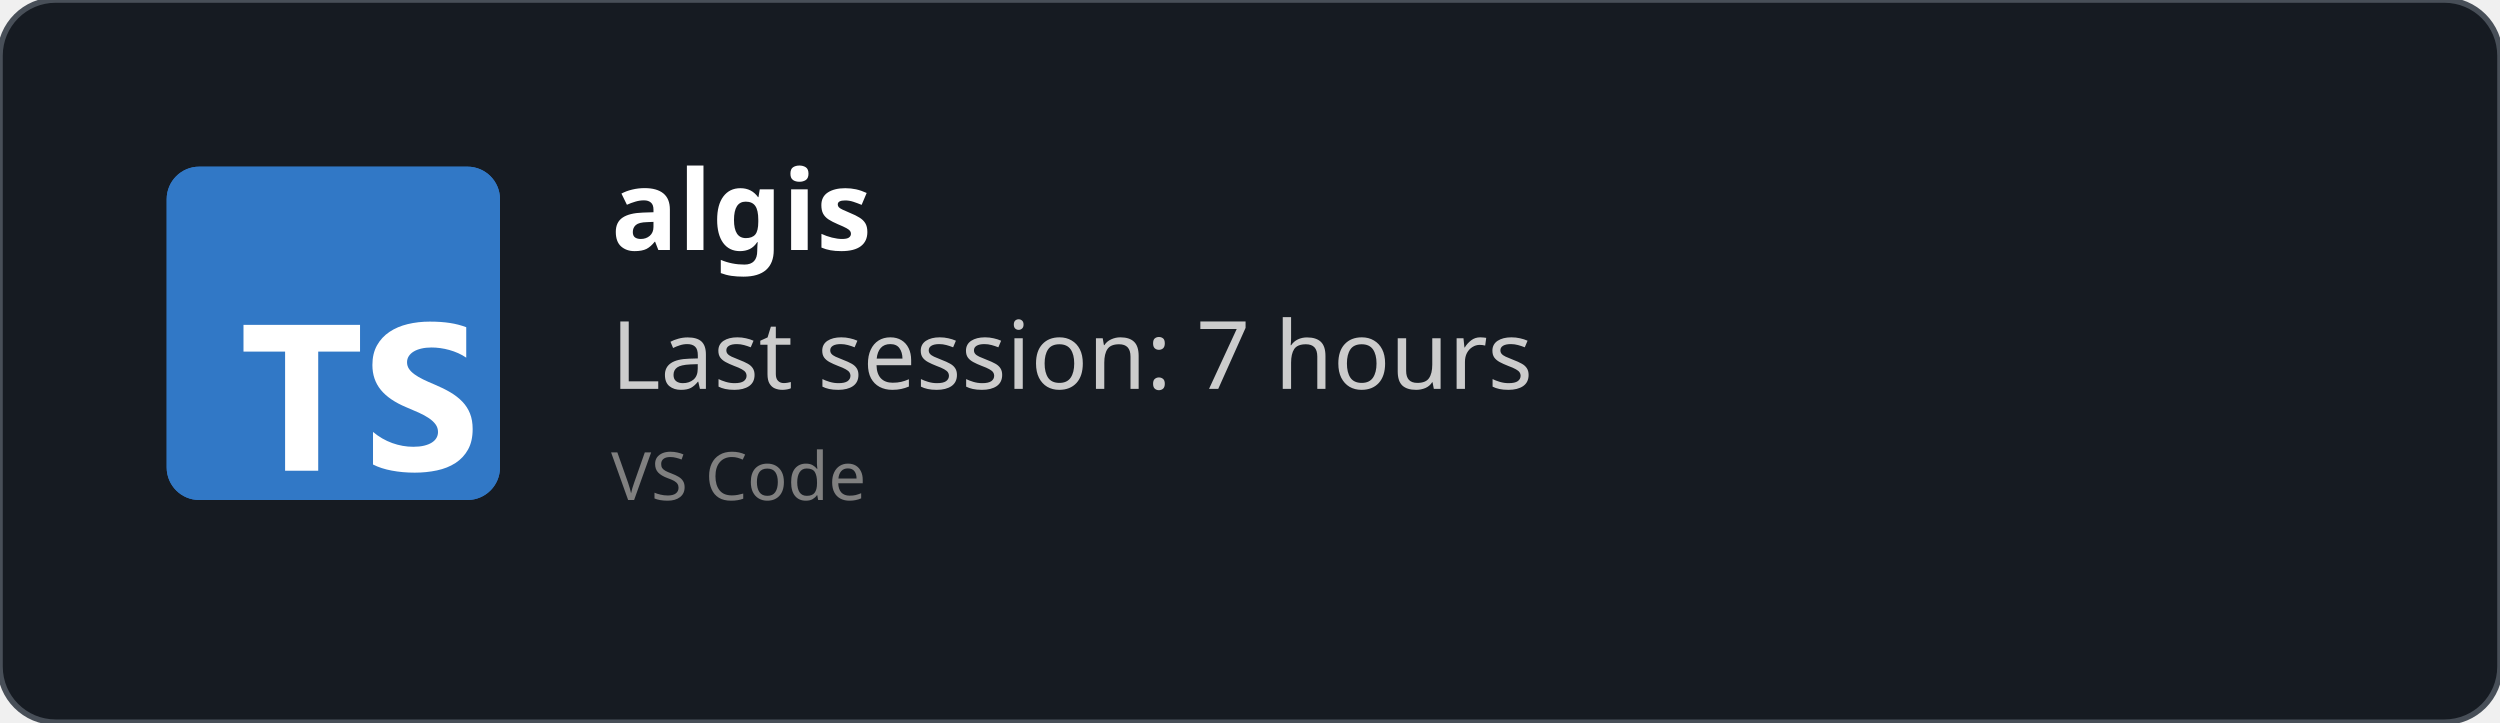
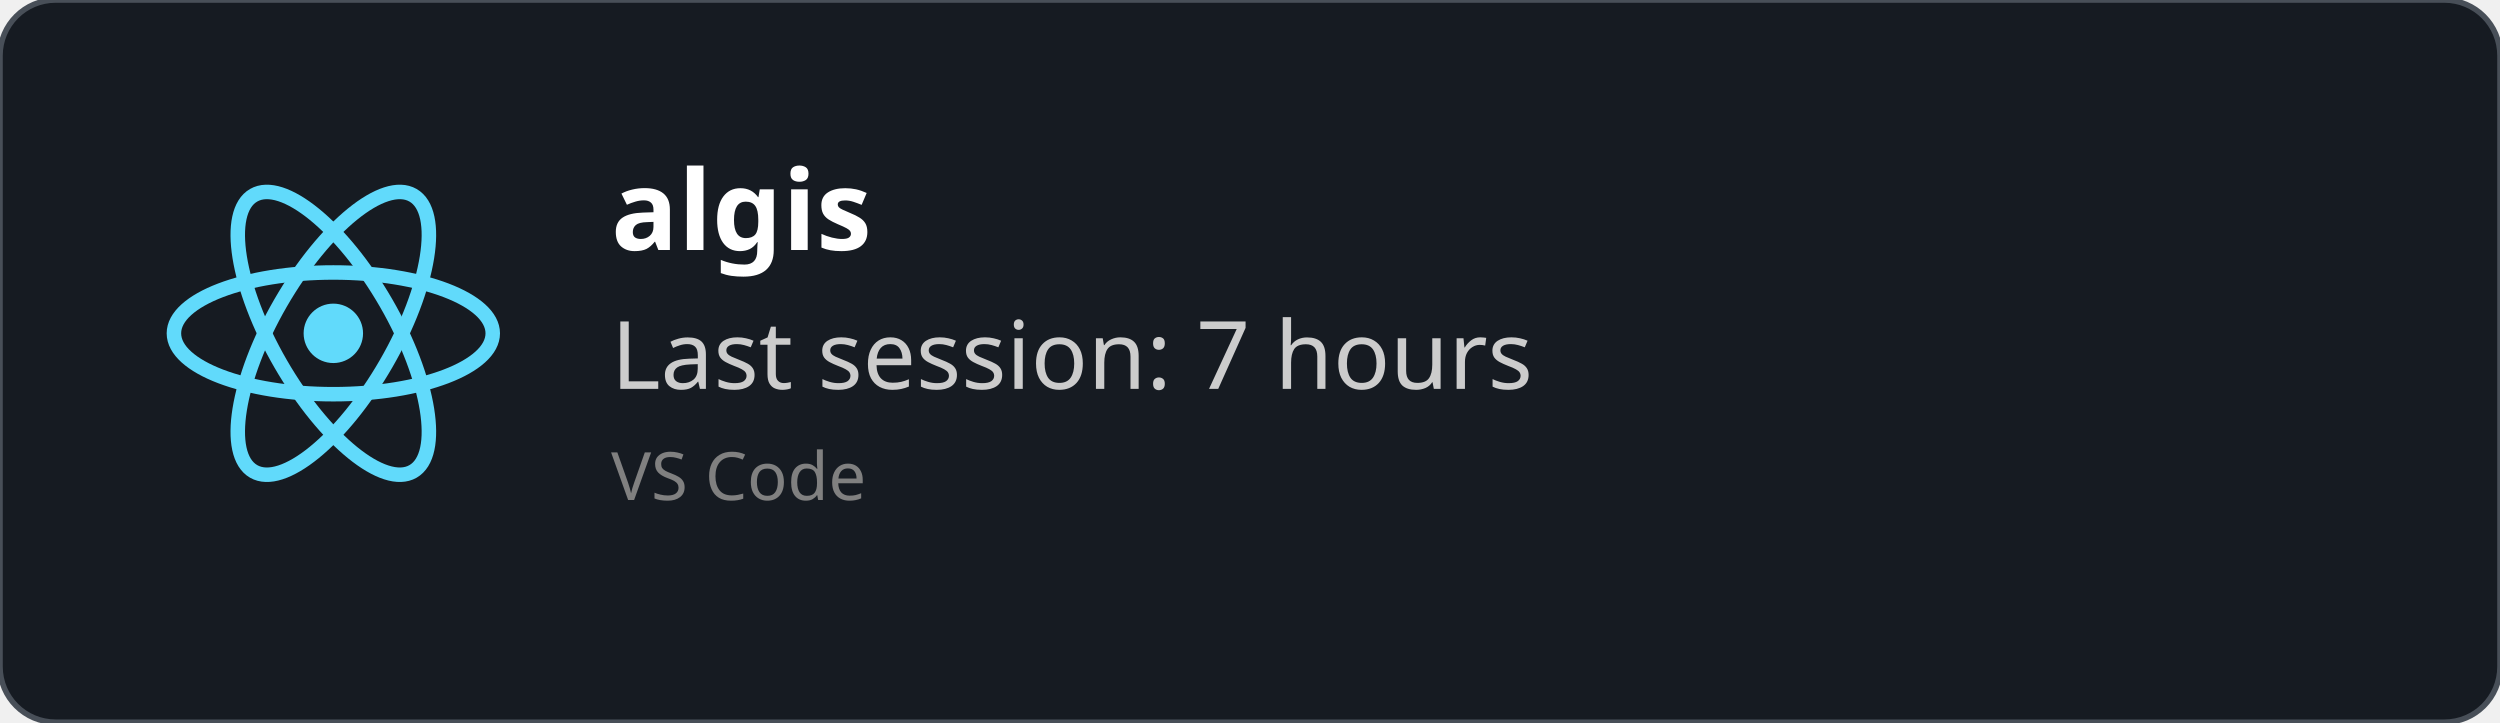
<svg xmlns="http://www.w3.org/2000/svg" width="450" height="130" viewBox="0 0 450 130" fill="none" role="img">
  <style>
    *{
        font-family: 'Segoe UI', Ubuntu, monospace
    }
    </style>
  <defs>
    <clipPath id="horizontalClip" x="20" y="20" width="500" height="200">
      <rect x="90" y="20" width="300" height="50" />
    </clipPath>
  </defs>
  <rect width="450" height="130" fill="rgba(22,27,34)" stroke="#484f58" stroke-width="1" fill-opacity="1" stroke-opacity="1" x="0" y="0" rx="10px" ry="10px">
    </rect>
-   <svg fill="none" height="60" viewBox="0 0 512 512" width="60" x="30" y="30">
-     <rect fill="#3178c6" height="512" rx="50" width="512" />
-     <rect fill="#3178c6" height="512" rx="50" width="512" />
-     <path clip-rule="evenodd" d="m316.939 407.424v50.061c8.138 4.172 17.763 7.3 28.875 9.386s22.823 3.129 35.135 3.129c11.999 0 23.397-1.147 34.196-3.442 10.799-2.294 20.268-6.075 28.406-11.342 8.138-5.266 14.581-12.15 19.328-20.65s7.121-19.007 7.121-31.522c0-9.074-1.356-17.026-4.069-23.857s-6.625-12.906-11.738-18.225c-5.112-5.319-11.242-10.091-18.389-14.315s-15.207-8.213-24.18-11.967c-6.573-2.712-12.468-5.345-17.685-7.9-5.217-2.556-9.651-5.163-13.303-7.822-3.652-2.66-6.469-5.476-8.451-8.448-1.982-2.973-2.974-6.336-2.974-10.091 0-3.441.887-6.544 2.661-9.308s4.278-5.136 7.512-7.118c3.235-1.981 7.199-3.52 11.894-4.615 4.696-1.095 9.912-1.642 15.651-1.642 4.173 0 8.581.313 13.224.938 4.643.626 9.312 1.591 14.008 2.894 4.695 1.304 9.259 2.947 13.694 4.928 4.434 1.982 8.529 4.276 12.285 6.884v-46.776c-7.616-2.92-15.937-5.084-24.962-6.492s-19.381-2.112-31.066-2.112c-11.895 0-23.163 1.278-33.805 3.833s-20.006 6.544-28.093 11.967c-8.086 5.424-14.476 12.333-19.171 20.729-4.695 8.395-7.043 18.433-7.043 30.114 0 14.914 4.304 27.638 12.912 38.172 8.607 10.533 21.675 19.45 39.204 26.751 6.886 2.816 13.303 5.579 19.25 8.291s11.086 5.528 15.415 8.448c4.33 2.92 7.747 6.101 10.252 9.543 2.504 3.441 3.756 7.352 3.756 11.733 0 3.233-.783 6.231-2.348 8.995s-3.939 5.162-7.121 7.196-7.147 3.624-11.894 4.771c-4.748 1.148-10.303 1.721-16.668 1.721-10.851 0-21.597-1.903-32.24-5.71-10.642-3.806-20.502-9.516-29.579-17.13zm-84.159-123.342h64.22v-41.082h-179v41.082h63.906v182.918h50.874z" fill="#fff" fill-rule="evenodd" />
+   <svg height="60" width="60" x="30" y="30" viewBox="-11.5 -10.232 23 20.463">
+     <circle cx="0" cy="0" r="2.05" fill="#61dafb" />
+     <g stroke="#61dafb" stroke-width="1" fill="none">
+       <ellipse rx="11" ry="4.2" />
+       <ellipse rx="11" ry="4.2" transform="rotate(60)" />
+       <ellipse rx="11" ry="4.2" transform="rotate(120)" />
+     </g>
  </svg>
  <text x="110" y="45" font-size="20" clip-path="url(#horizontalClip)" font-weight="bold" font-family="Ubuntu" fill="white">
    algis
    </text>
  <text x="110" y="70" font-size="17px" font-family="Ubuntu" fill="#ccc">
    Last session: 7 hours
    </text>
  <text x="110" y="90" font-size="12px" font-family="Ubuntu" fill="grey">
    VS Code
    </text>
</svg>
